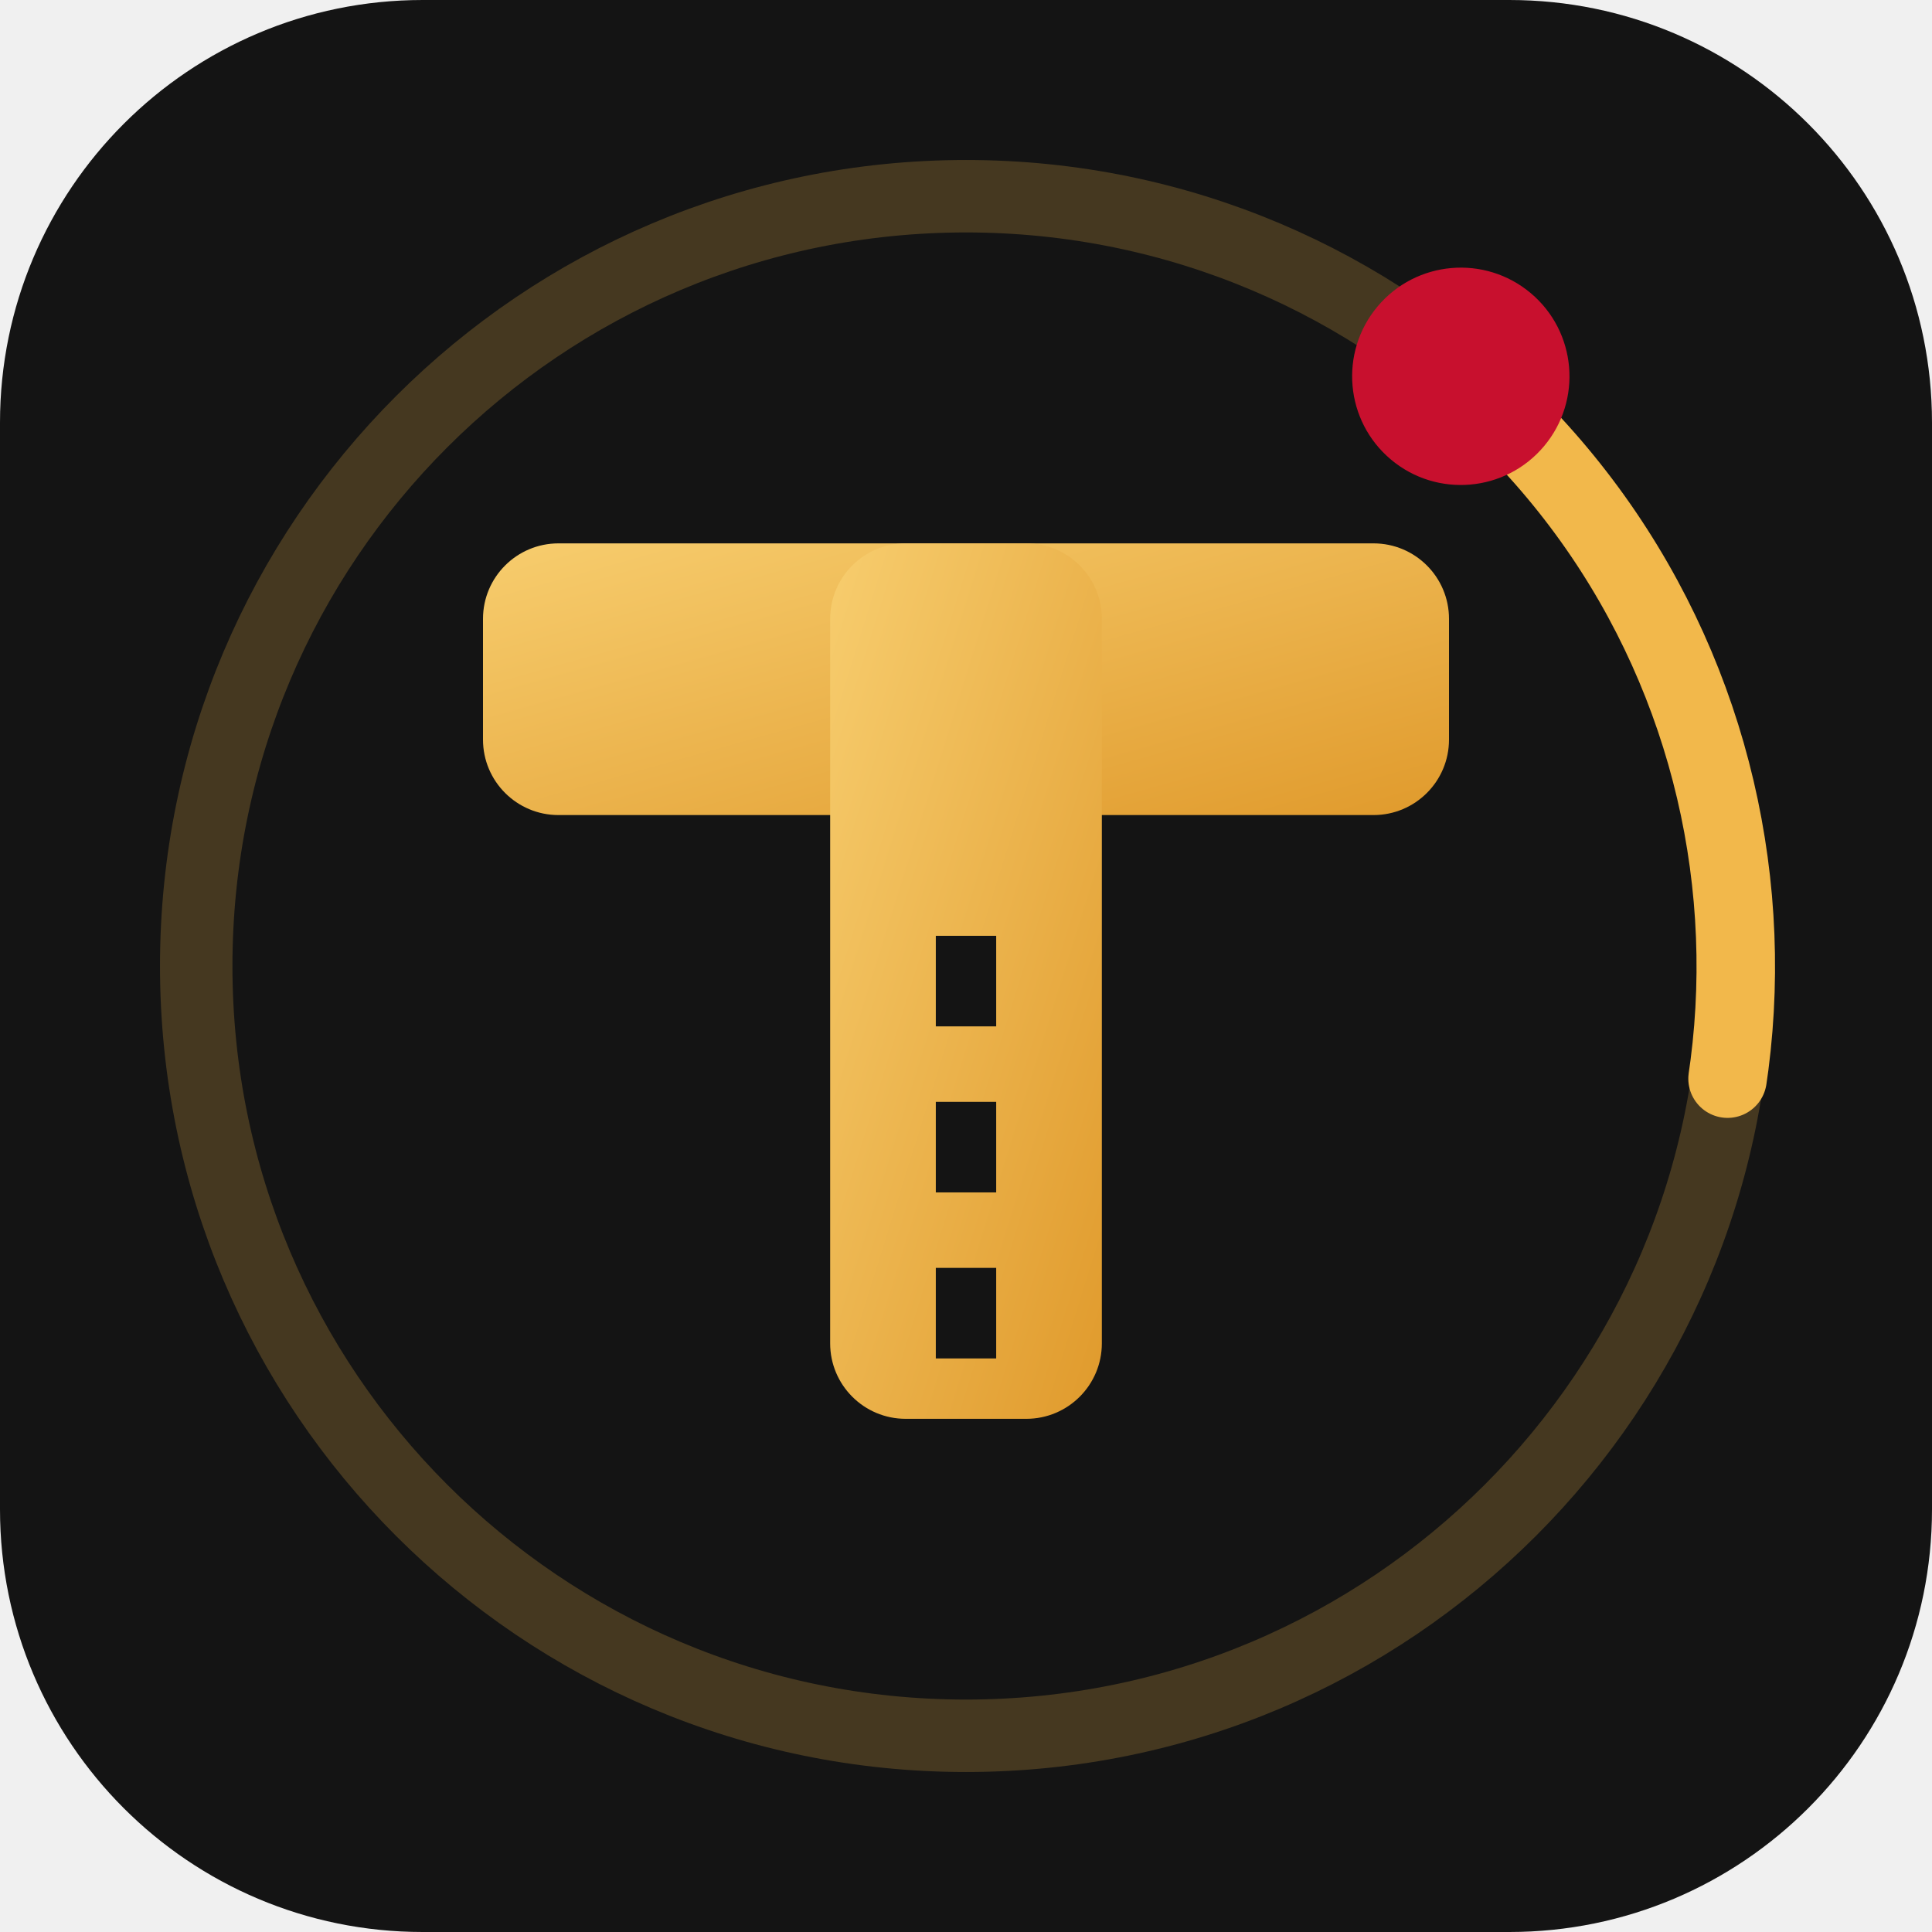
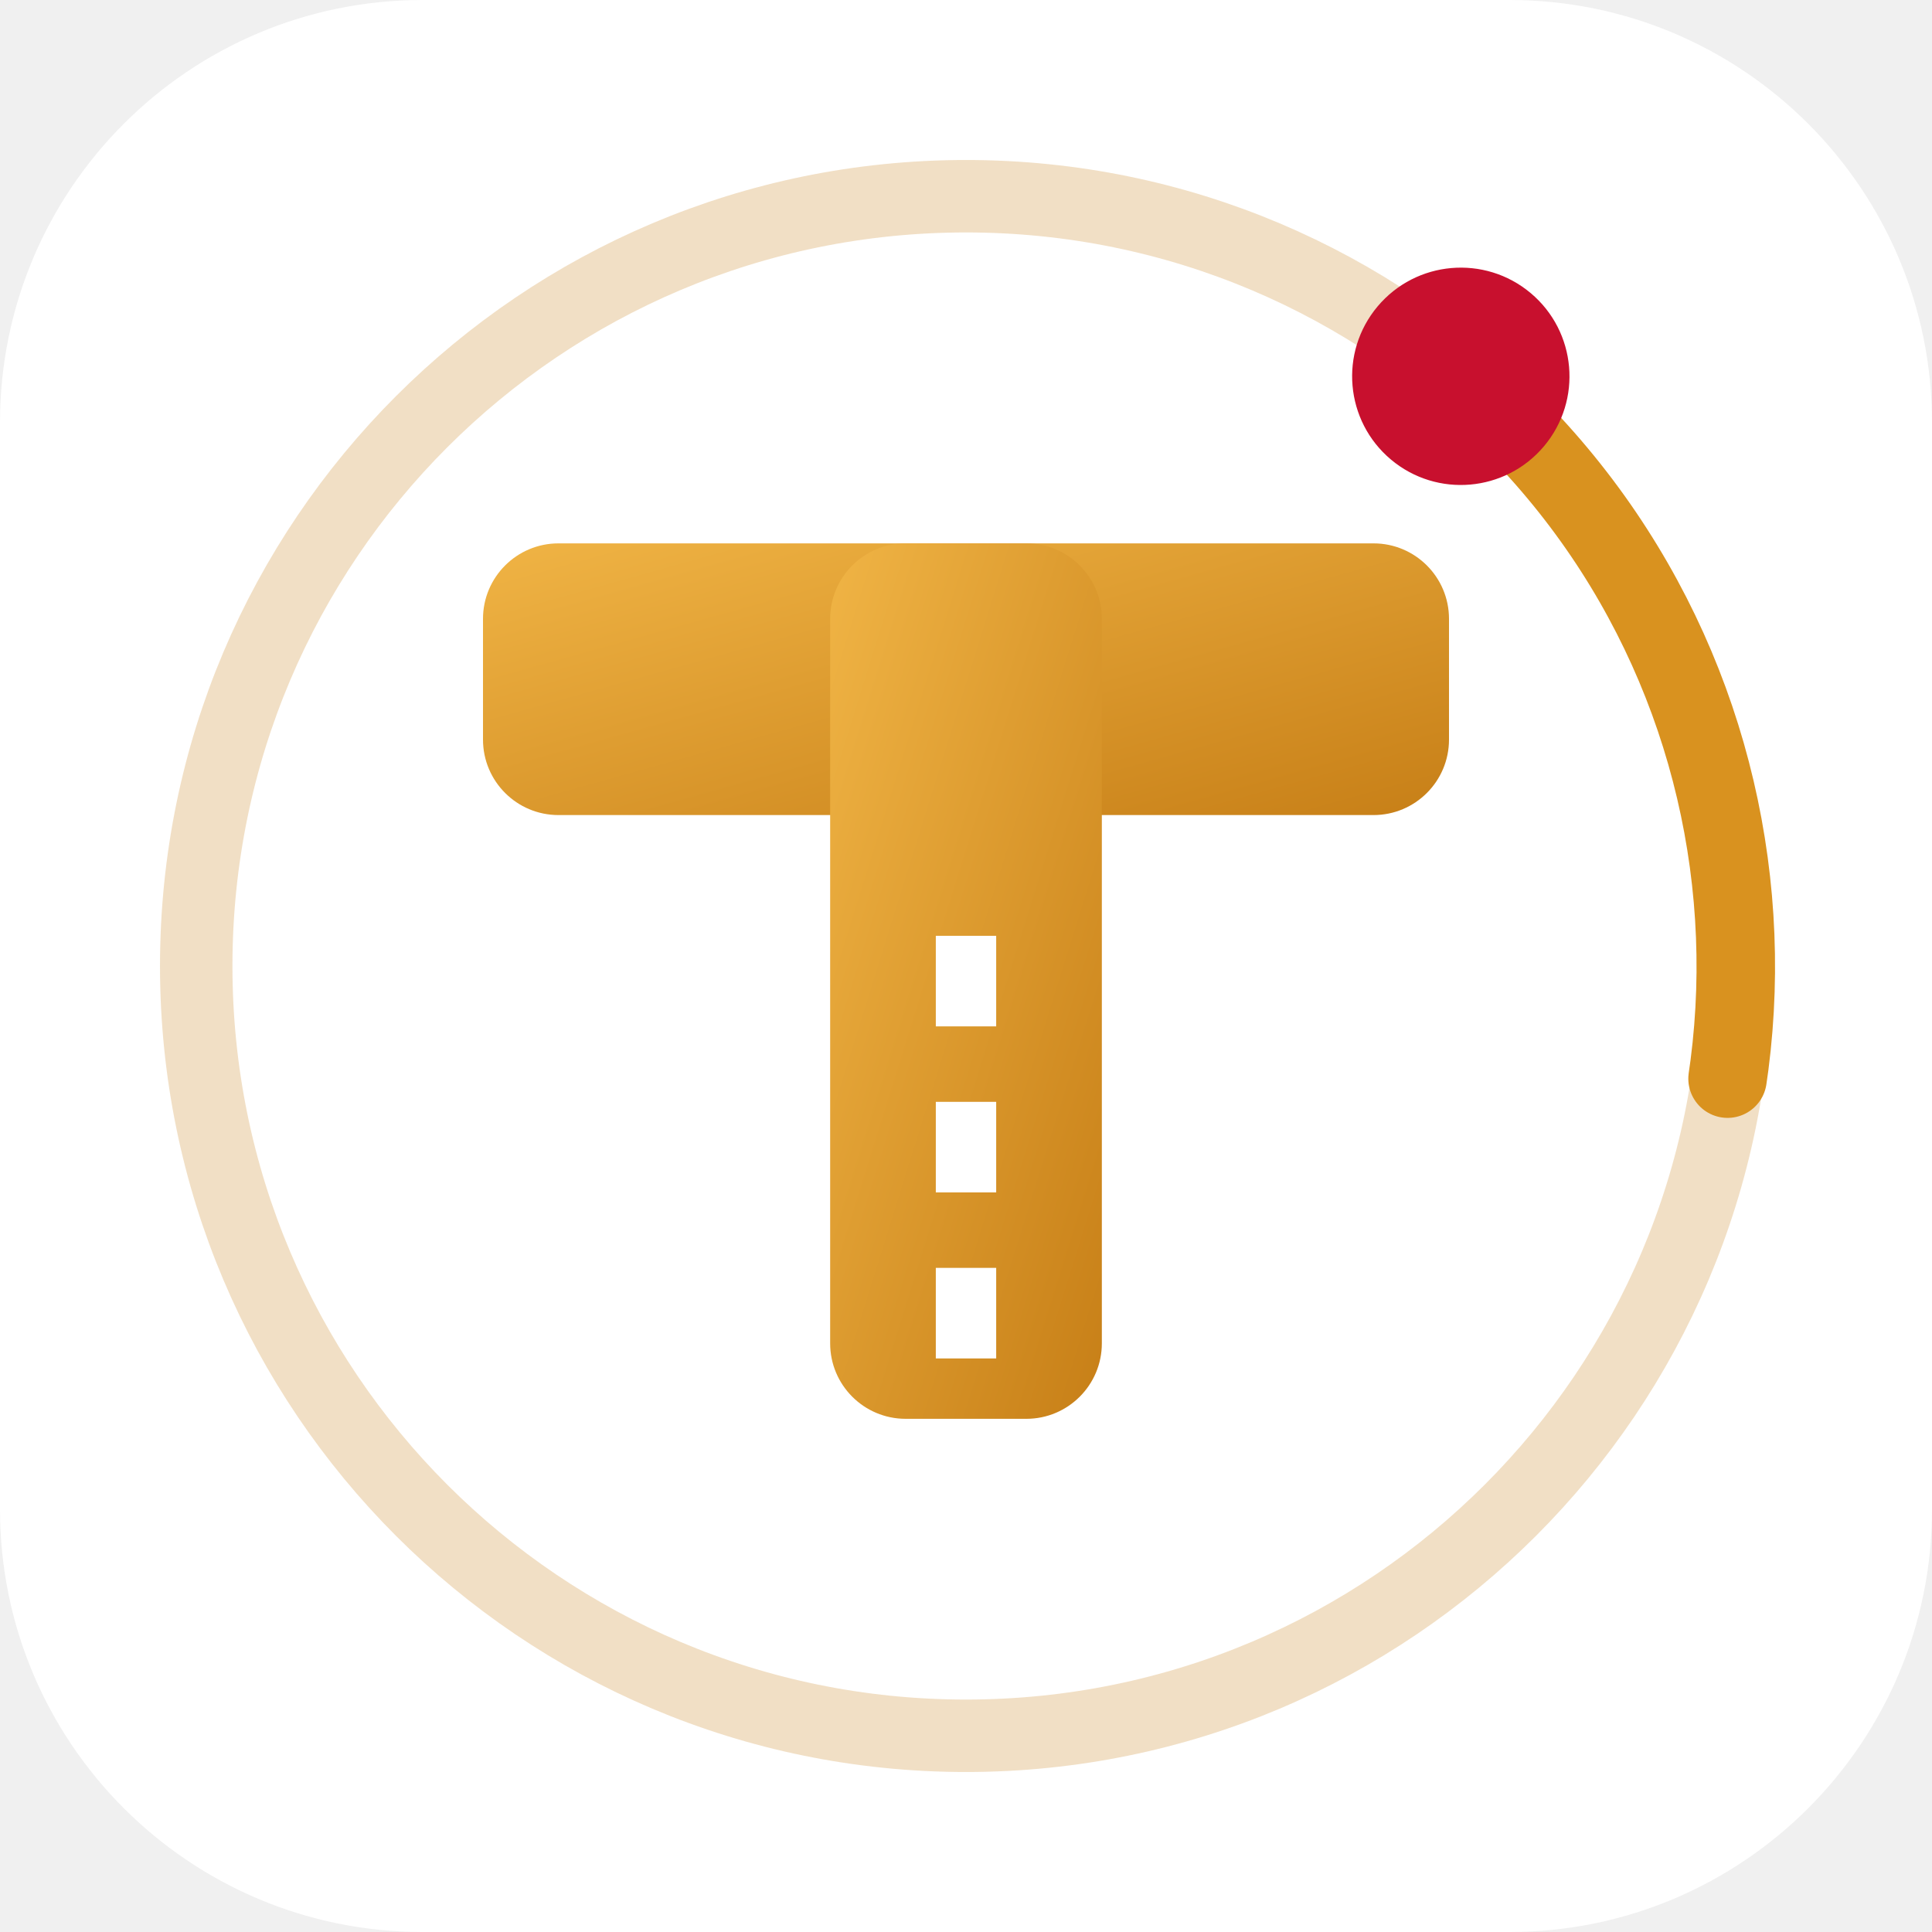
<svg xmlns="http://www.w3.org/2000/svg" viewBox="0 0 64 64" width="64" height="64">
  <defs>
    <linearGradient id="g" x1="0" y1="0" x2="1" y2="1">
-       <stop offset="0" stop-color="#F7CD6E" />
-       <stop offset="1" stop-color="#E09A2C" />
+       <stop offset="0" stop-color="#F0B445" />
+       <stop offset="1" stop-color="#C77F17" />
    </linearGradient>
    <mask id="m">
      <rect width="64" height="64" fill="#fff" />
      <rect x="31" y="31" width="2" height="3" fill="#000" />
      <rect x="31" y="36.5" width="2" height="3" fill="#000" />
      <rect x="31" y="42" width="2" height="3" fill="#000" />
    </mask>
  </defs>
-   <rect width="64" height="64" rx="14" fill="#141414" />
-   <circle cx="32" cy="32" r="25.5" fill="none" stroke="#F2B84B" stroke-width="2.4" opacity=".22" />
+   <rect width="64" height="64" rx="14" fill="#fff" />
+   <circle cx="32" cy="32" r="25.5" fill="none" stroke="#C77F17" stroke-width="2.4" opacity=".25" />
  <g fill="url(#g)" mask="url(#m)">
    <rect x="16" y="18" width="32" height="9" rx="2.5" />
    <rect x="27.5" y="18" width="9" height="29" rx="2.5" />
  </g>
  <g transform="rotate(-50 32 32)">
-     <circle cx="32" cy="32" r="25.5" fill="none" stroke="#F2B84B" stroke-width="2.6" stroke-linecap="round" stroke-dasharray="26 134" />
+     <circle cx="32" cy="32" r="25.5" fill="none" stroke="#D9921F" stroke-width="2.6" stroke-linecap="round" stroke-dasharray="26 134" />
    <circle cx="57.5" cy="32" r="3.6" fill="#C8102E" />
  </g>
</svg>
